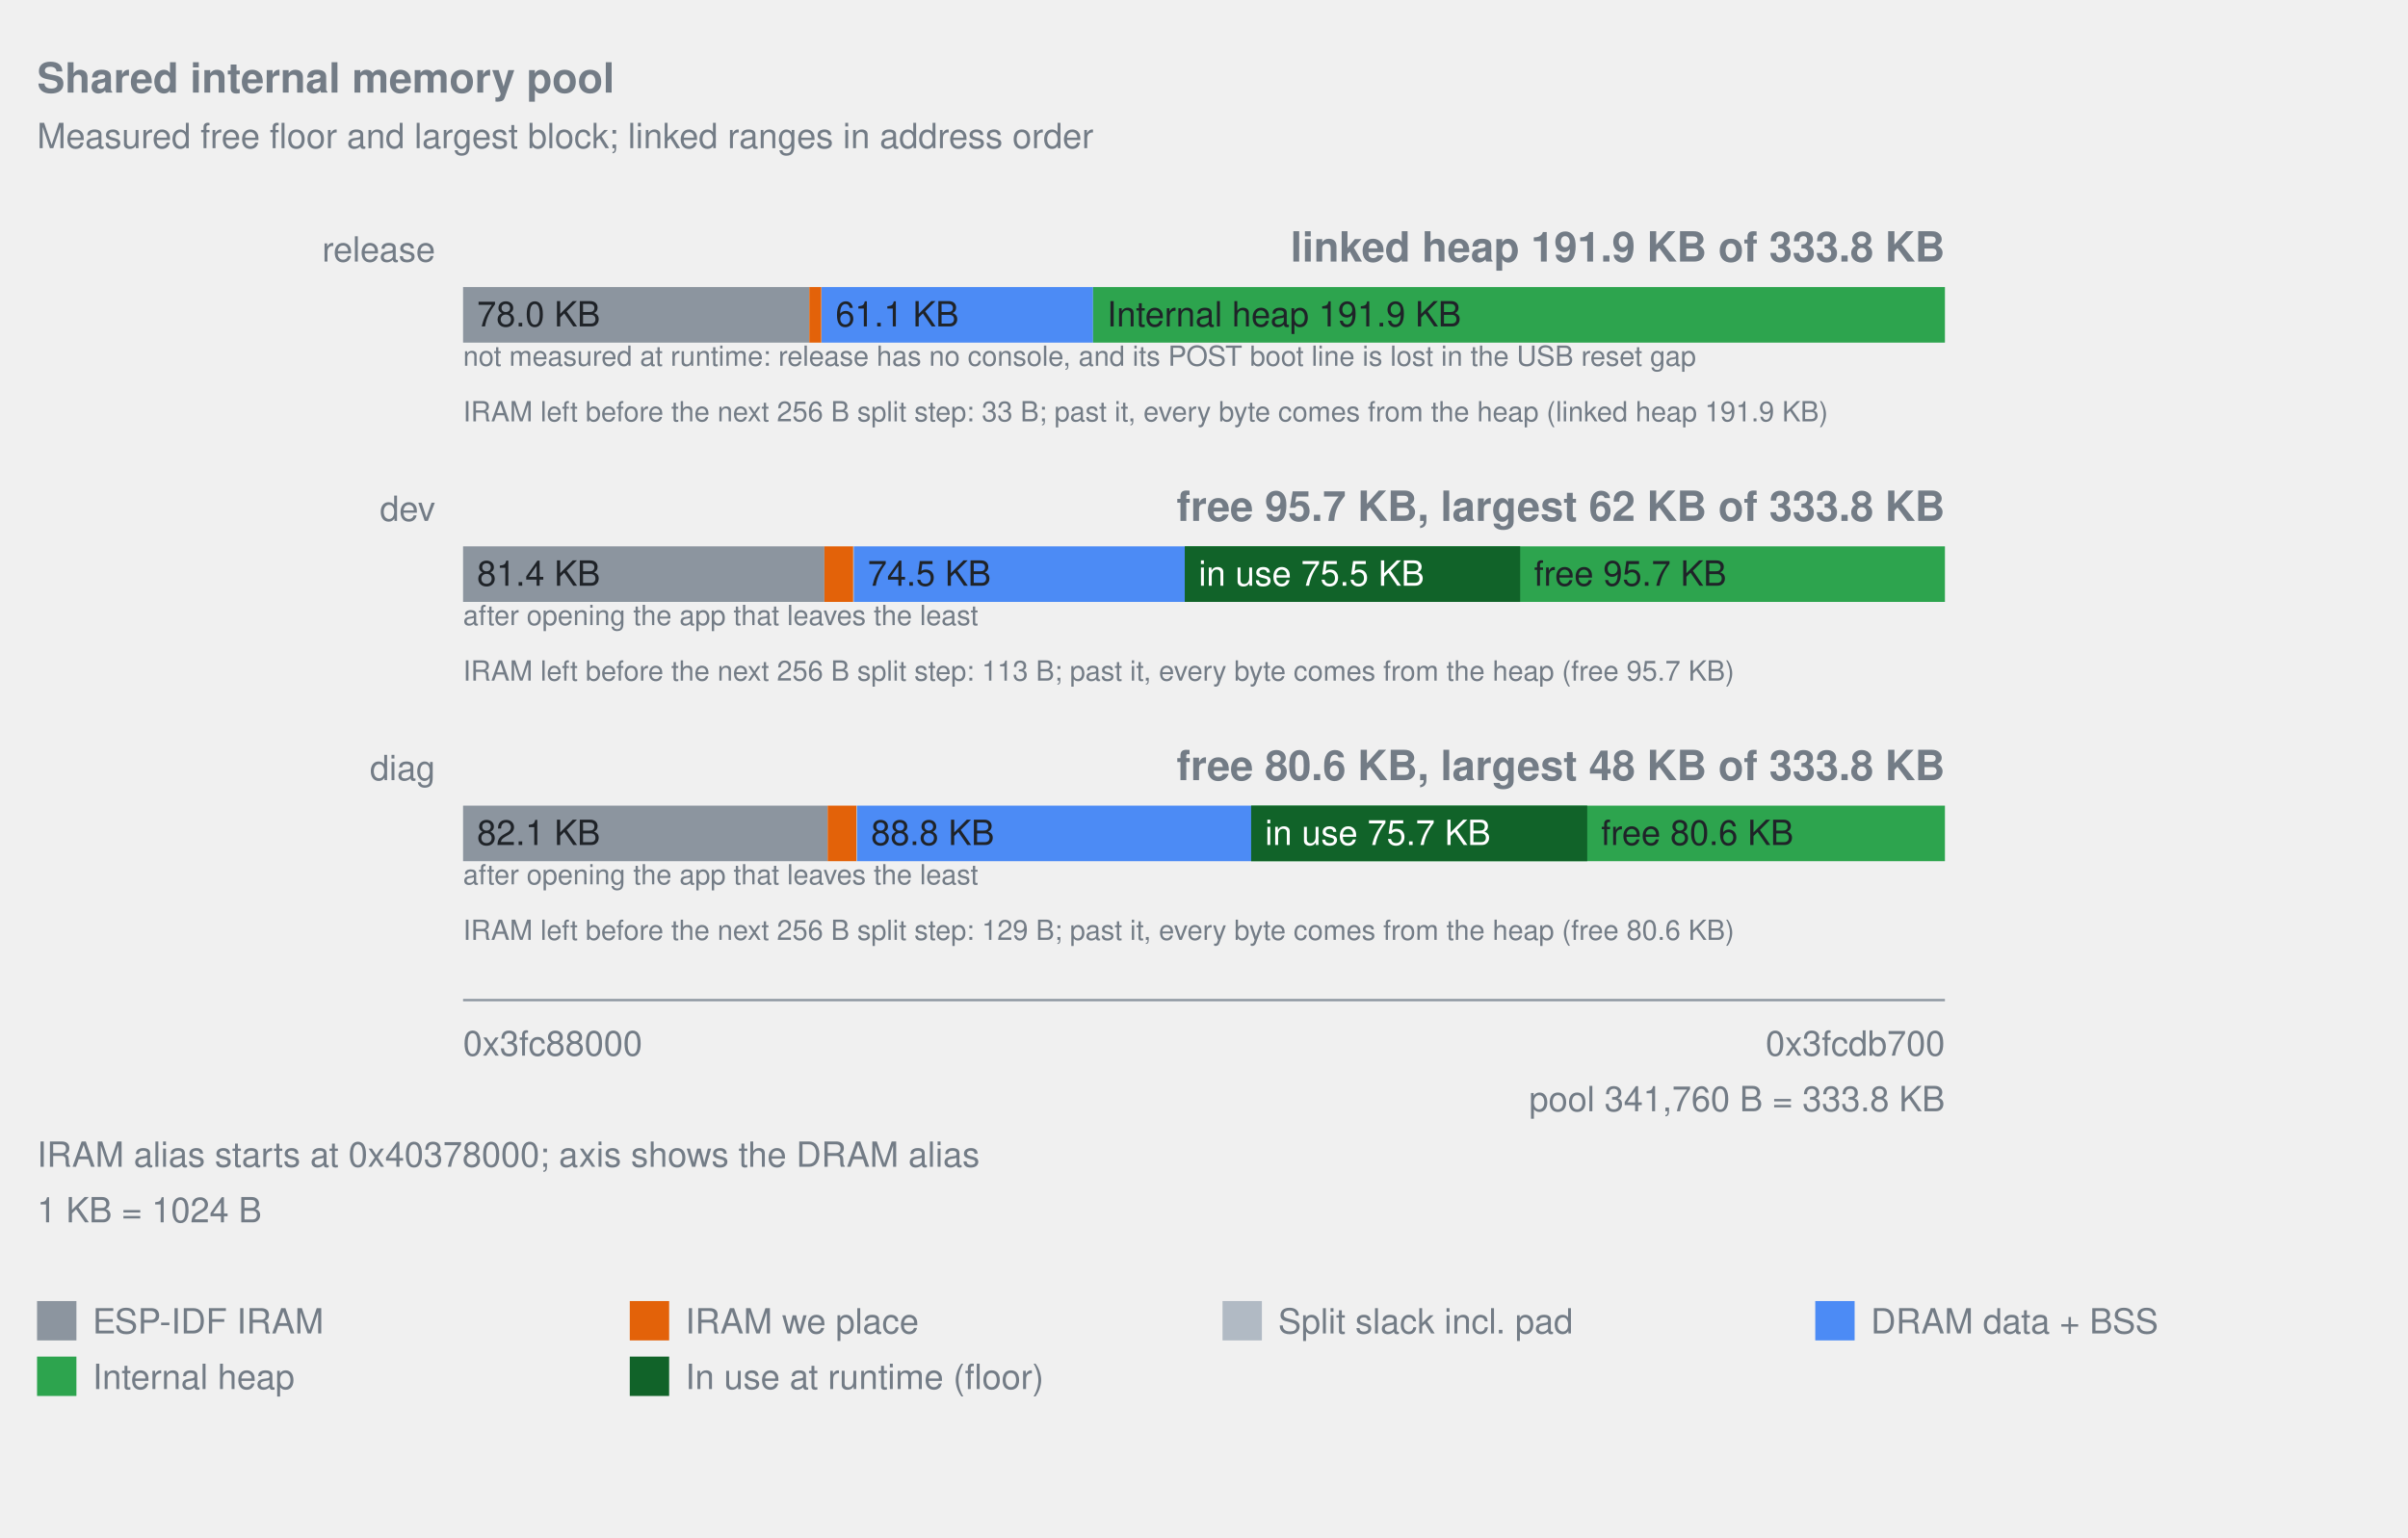
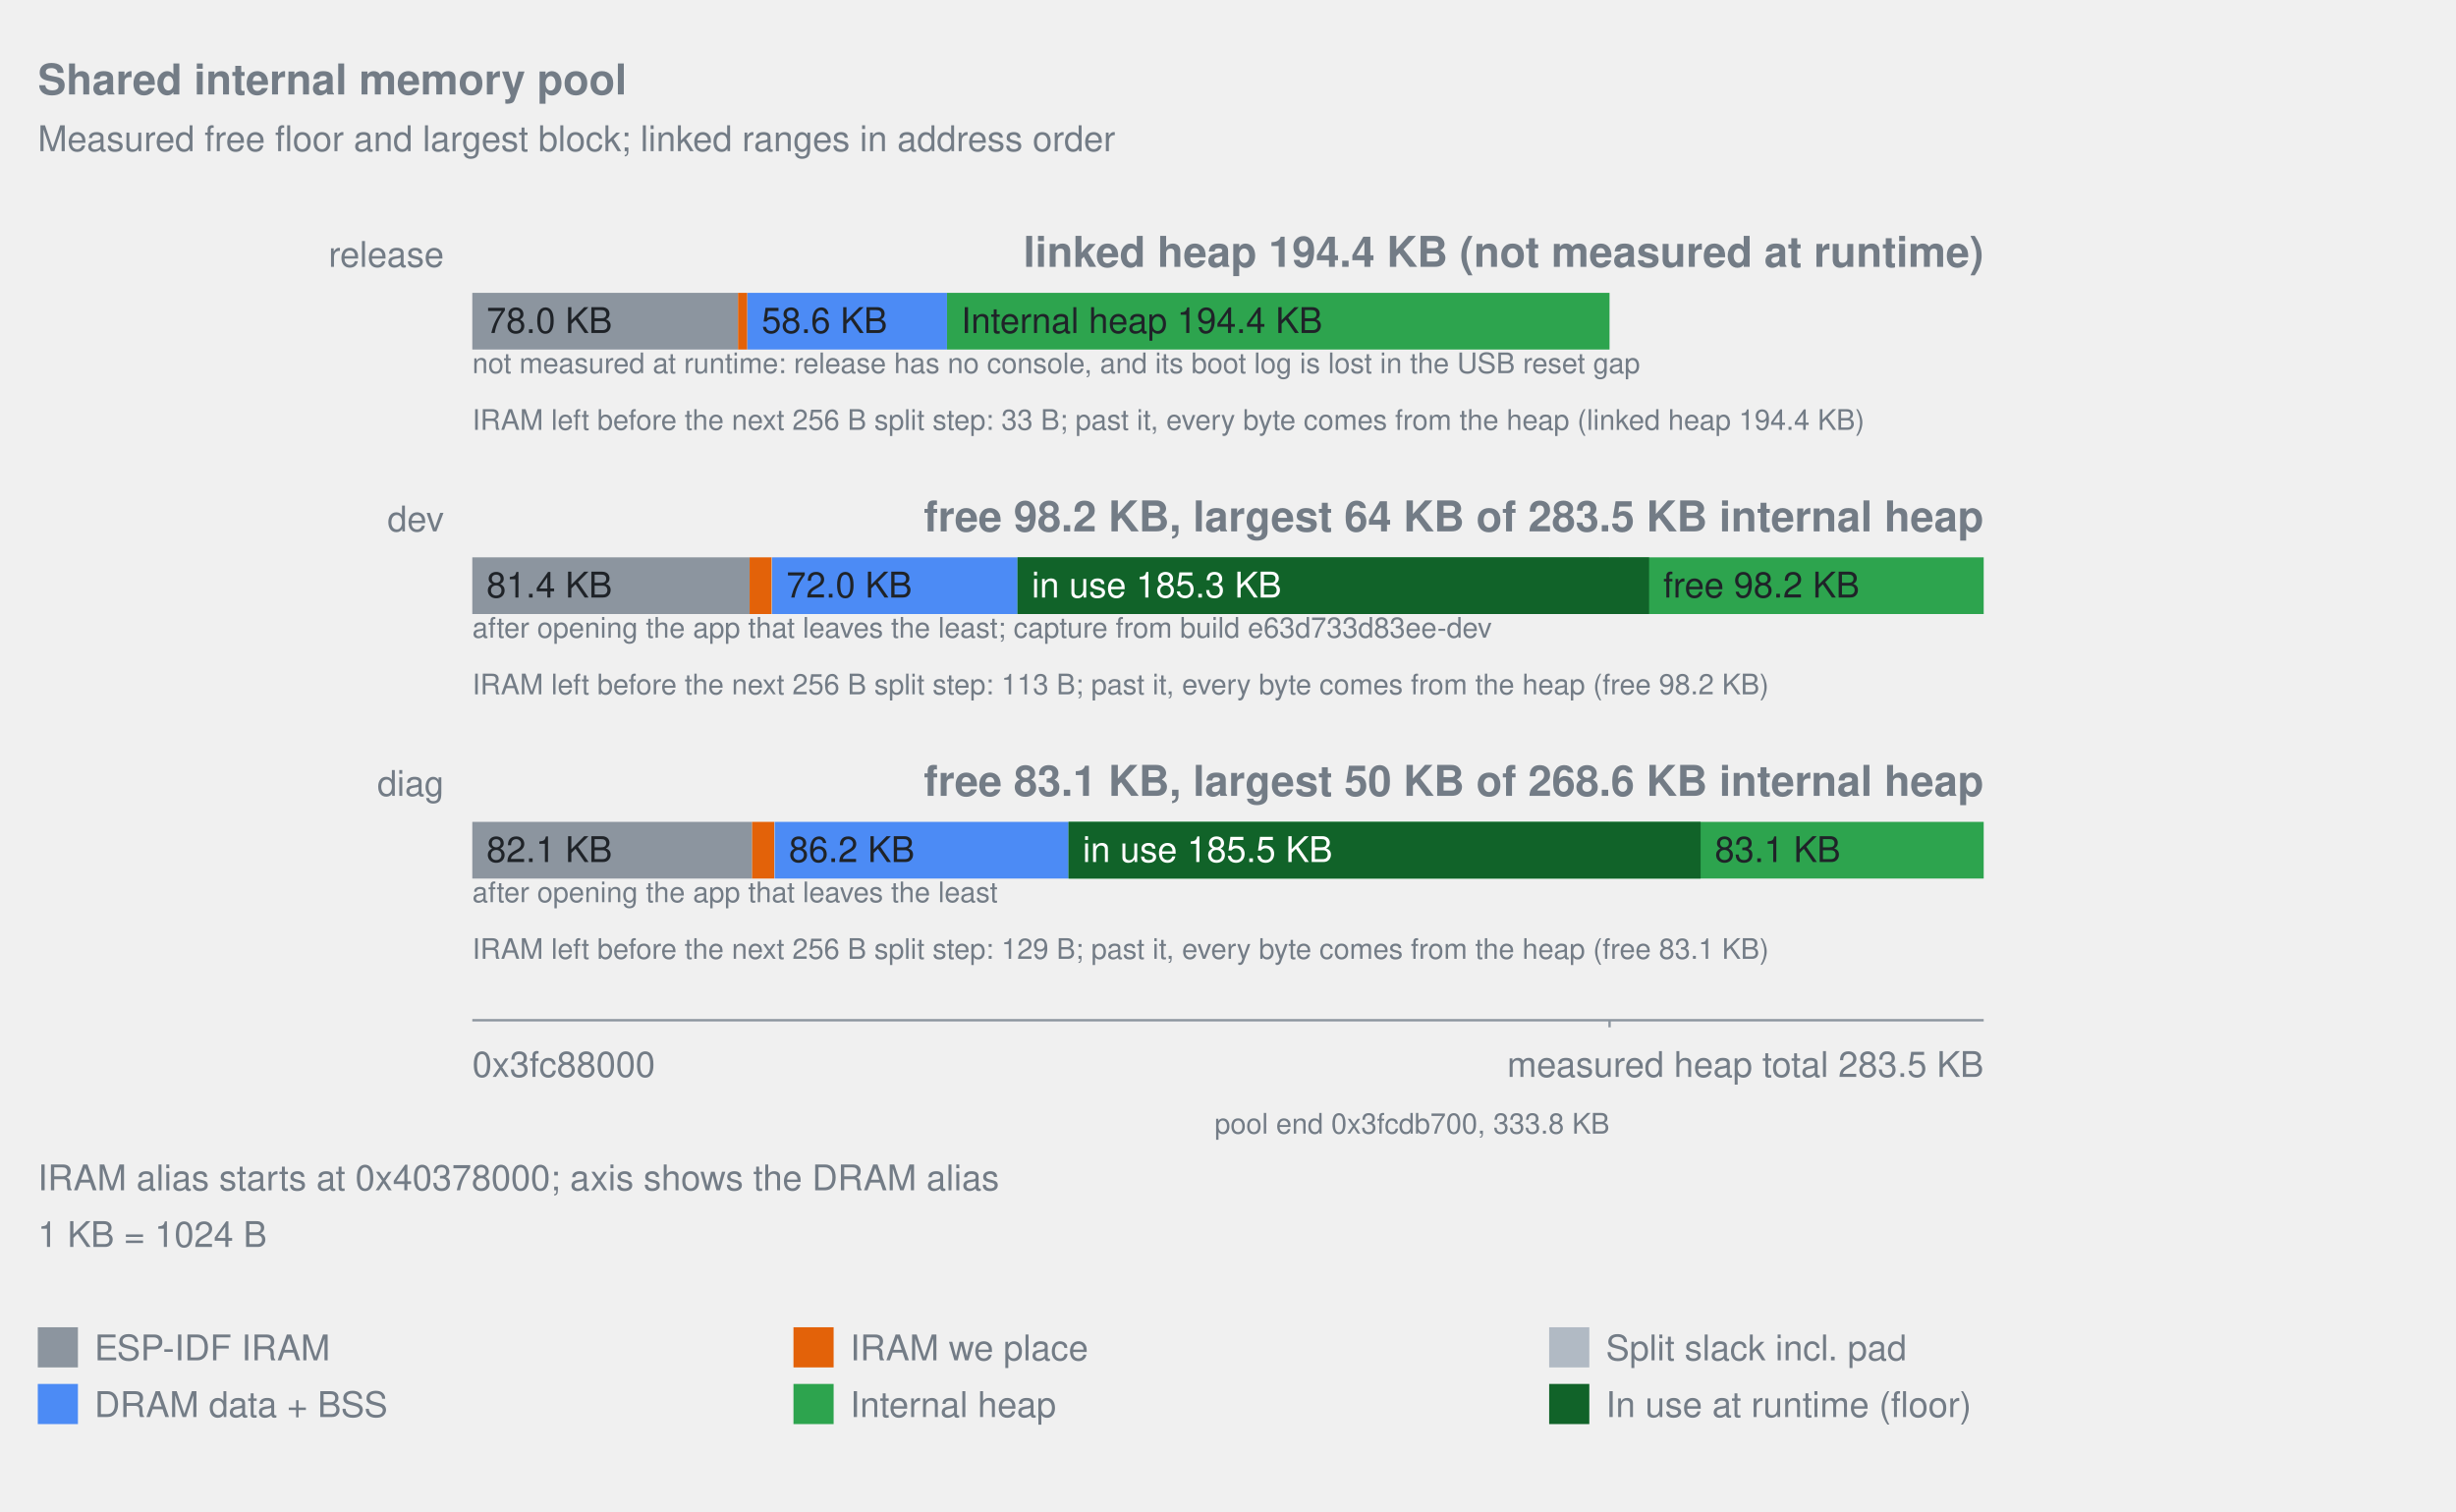
- <svg xmlns="http://www.w3.org/2000/svg" width="1040" viewBox="0 0 1040 664" role="img">
+ <svg xmlns="http://www.w3.org/2000/svg" width="1040" viewBox="0 0 1040 640" role="img">
  <style>text{fill:#737c86;font-family:-apple-system,Segoe UI,Helvetica,Arial,sans-serif;font-size:15px}.title{font-size:18px;font-weight:600}.note{font-size:12px}.inside{fill:#1f2328}.overlay-inside{fill:#ffffff}</style>
  <text x="16" y="40" text-anchor="start" class="title">Shared internal memory pool</text>
  <text x="16" y="64" text-anchor="start">Measured free floor and largest block; linked ranges in address order</text>
  <text x="188" y="113" text-anchor="end">release</text>
-   <text x="840" y="113" text-anchor="end" class="title">linked heap 191.9 KB of 333.8 KB</text>
-   <rect x="200.00" y="124" width="149.53" height="24" fill="#8c959f" data-label="ESP-IDF IRAM" data-bytes="79851" />
+   <text x="840" y="113" text-anchor="end" class="title">linked heap 194.4 KB (not measured at runtime)</text>
+   <rect x="200.00" y="124" width="112.52" height="24" fill="#8c959f" data-label="ESP-IDF IRAM" data-bytes="79851" />
  <text x="206.00" y="141" text-anchor="start" class="inside">78.0 KB</text>
-   <rect x="349.53" y="124" width="5.22" height="24" fill="#e36209" data-label="IRAM we place" data-bytes="2788" />
-   <rect x="354.75" y="124" width="0.09" height="24" fill="#b1bac4" data-label="Split slack incl. pad" data-bytes="49" />
-   <rect x="354.85" y="124" width="117.24" height="24" fill="#4c8bf5" data-label="DRAM data + BSS" data-bytes="62608" />
-   <text x="360.85" y="141" text-anchor="start" class="inside">61.1 KB</text>
-   <rect x="472.09" y="124" width="367.91" height="24" fill="#2da44e" data-label="Internal heap" data-bytes="196464" />
-   <text x="478.09" y="141" text-anchor="start" class="inside">Internal heap 191.9 KB</text>
-   <text x="200" y="158" text-anchor="start" class="note">not measured at runtime: release has no console, and its POST boot line is lost in the USB reset gap</text>
-   <text x="200" y="182" text-anchor="start" class="note">IRAM left before the next 256 B split step: 33 B; past it, every byte comes from the heap (linked heap 191.9 KB)</text>
+   <rect x="312.52" y="124" width="3.93" height="24" fill="#e36209" data-label="IRAM we place" data-bytes="2788" />
+   <rect x="316.45" y="124" width="0.07" height="24" fill="#b1bac4" data-label="Split slack incl. pad" data-bytes="49" />
+   <rect x="316.51" y="124" width="84.50" height="24" fill="#4c8bf5" data-label="DRAM data + BSS" data-bytes="59968" />
+   <text x="322.51" y="141" text-anchor="start" class="inside">58.6 KB</text>
+   <rect x="401.01" y="124" width="280.55" height="24" fill="#2da44e" data-label="Internal heap" data-bytes="199104" />
+   <text x="407.01" y="141" text-anchor="start" class="inside">Internal heap 194.4 KB</text>
+   <text x="200" y="158" text-anchor="start" class="note">not measured at runtime: release has no console, and its boot log is lost in the USB reset gap</text>
+   <text x="200" y="182" text-anchor="start" class="note">IRAM left before the next 256 B split step: 33 B; past it, every byte comes from the heap (linked heap 194.4 KB)</text>
  <text x="188" y="225" text-anchor="end">dev</text>
-   <text x="840" y="225" text-anchor="end" class="title">free 95.7 KB, largest 62 KB of 333.8 KB</text>
-   <rect x="200.00" y="236" width="156.05" height="24" fill="#8c959f" data-label="ESP-IDF IRAM" data-bytes="83332" />
+   <text x="840" y="225" text-anchor="end" class="title">free 98.2 KB, largest 64 KB of 283.5 KB internal heap</text>
+   <rect x="200.00" y="236" width="117.42" height="24" fill="#8c959f" data-label="ESP-IDF IRAM" data-bytes="83332" />
  <text x="206.00" y="253" text-anchor="start" class="inside">81.4 KB</text>
-   <rect x="356.05" y="236" width="12.46" height="24" fill="#e36209" data-label="IRAM we place" data-bytes="6651" />
-   <rect x="368.51" y="236" width="0.24" height="24" fill="#b1bac4" data-label="Split slack incl. pad" data-bytes="129" />
-   <rect x="368.75" y="236" width="142.95" height="24" fill="#4c8bf5" data-label="DRAM data + BSS" data-bytes="76336" />
-   <text x="374.75" y="253" text-anchor="start" class="inside">74.5 KB</text>
-   <rect x="511.70" y="236" width="328.30" height="24" fill="#2da44e" data-label="Internal heap" data-bytes="175312" />
-   <rect x="511.70" y="236" width="144.85" height="24" fill="#116329" data-label="In use at runtime (floor)" data-bytes="77349" />
-   <text x="517.70" y="253" text-anchor="start" class="overlay-inside">in use 75.5 KB</text>
-   <text x="662.55" y="253" text-anchor="start" class="inside">free 95.7 KB</text>
-   <text x="200" y="270" text-anchor="start" class="note">after opening the app that leaves the least</text>
-   <text x="200" y="294" text-anchor="start" class="note">IRAM left before the next 256 B split step: 113 B; past it, every byte comes from the heap (free 95.7 KB)</text>
+   <rect x="317.42" y="236" width="9.37" height="24" fill="#e36209" data-label="IRAM we place" data-bytes="6651" />
+   <rect x="326.79" y="236" width="0.18" height="24" fill="#b1bac4" data-label="Split slack incl. pad" data-bytes="129" />
+   <rect x="326.98" y="236" width="103.91" height="24" fill="#4c8bf5" data-label="DRAM data + BSS" data-bytes="73744" />
+   <text x="332.98" y="253" text-anchor="start" class="inside">72.0 KB</text>
+   <rect x="430.89" y="236" width="250.68" height="24" fill="#2da44e" data-label="Internal heap" data-bytes="177904" />
+   <rect x="681.57" y="236" width="158.43" height="24" fill="#2da44e" data-label="Heap outside the linked pool" data-bytes="112435" />
+   <rect x="430.89" y="236" width="267.42" height="24" fill="#116329" data-label="In use at runtime (floor)" data-bytes="189784" />
+   <text x="436.89" y="253" text-anchor="start" class="overlay-inside">in use 185.3 KB</text>
+   <text x="704.31" y="253" text-anchor="start" class="inside">free 98.2 KB</text>
+   <text x="200" y="270" text-anchor="start" class="note">after opening the app that leaves the least; capture from build e63d733d83ee-dev</text>
+   <text x="200" y="294" text-anchor="start" class="note">IRAM left before the next 256 B split step: 113 B; past it, every byte comes from the heap (free 98.2 KB)</text>
  <text x="188" y="337" text-anchor="end">diag</text>
-   <text x="840" y="337" text-anchor="end" class="title">free 80.6 KB, largest 48 KB of 333.8 KB</text>
-   <rect x="200.00" y="348" width="157.46" height="24" fill="#8c959f" data-label="ESP-IDF IRAM" data-bytes="84084" />
+   <text x="840" y="337" text-anchor="end" class="title">free 83.1 KB, largest 50 KB of 268.6 KB internal heap</text>
+   <rect x="200.00" y="348" width="118.48" height="24" fill="#8c959f" data-label="ESP-IDF IRAM" data-bytes="84084" />
  <text x="206.00" y="365" text-anchor="start" class="inside">82.1 KB</text>
-   <rect x="357.46" y="348" width="12.46" height="24" fill="#e36209" data-label="IRAM we place" data-bytes="6651" />
-   <rect x="369.92" y="348" width="0.27" height="24" fill="#b1bac4" data-label="Split slack incl. pad" data-bytes="145" />
-   <rect x="370.19" y="348" width="170.19" height="24" fill="#4c8bf5" data-label="DRAM data + BSS" data-bytes="90880" />
-   <text x="376.19" y="365" text-anchor="start" class="inside">88.8 KB</text>
-   <rect x="540.37" y="348" width="299.63" height="24" fill="#2da44e" data-label="Internal heap" data-bytes="160000" />
-   <rect x="540.37" y="348" width="145.14" height="24" fill="#116329" data-label="In use at runtime (floor)" data-bytes="77505" />
-   <text x="546.37" y="365" text-anchor="start" class="overlay-inside">in use 75.7 KB</text>
-   <text x="691.51" y="365" text-anchor="start" class="inside">free 80.6 KB</text>
+   <rect x="318.48" y="348" width="9.37" height="24" fill="#e36209" data-label="IRAM we place" data-bytes="6651" />
+   <rect x="327.85" y="348" width="0.20" height="24" fill="#b1bac4" data-label="Split slack incl. pad" data-bytes="145" />
+   <rect x="328.06" y="348" width="124.43" height="24" fill="#4c8bf5" data-label="DRAM data + BSS" data-bytes="88304" />
+   <text x="334.06" y="365" text-anchor="start" class="inside">86.2 KB</text>
+   <rect x="452.49" y="348" width="229.08" height="24" fill="#2da44e" data-label="Internal heap" data-bytes="162576" />
+   <rect x="681.57" y="348" width="158.43" height="24" fill="#2da44e" data-label="Heap outside the linked pool" data-bytes="112435" />
+   <rect x="452.49" y="348" width="267.64" height="24" fill="#116329" data-label="In use at runtime (floor)" data-bytes="189940" />
+   <text x="458.49" y="365" text-anchor="start" class="overlay-inside">in use 185.5 KB</text>
+   <text x="726.13" y="365" text-anchor="start" class="inside">83.1 KB</text>
  <text x="200" y="382" text-anchor="start" class="note">after opening the app that leaves the least</text>
-   <text x="200" y="406" text-anchor="start" class="note">IRAM left before the next 256 B split step: 129 B; past it, every byte comes from the heap (free 80.6 KB)</text>
+   <text x="200" y="406" text-anchor="start" class="note">IRAM left before the next 256 B split step: 129 B; past it, every byte comes from the heap (free 83.1 KB)</text>
  <line x1="200" y1="432" x2="840" y2="432" stroke="#8c959f" />
+   <line x1="681.57" y1="432" x2="681.57" y2="435" stroke="#8c959f" />
+   <text x="681.57" y="480" text-anchor="end" class="note">pool end 0x3fcdb700, 333.8 KB</text>
  <text x="200" y="456" text-anchor="start">0x3fc88000</text>
-   <text x="840" y="456" text-anchor="end">0x3fcdb700</text>
-   <text x="840" y="480" text-anchor="end">pool 341,760 B = 333.8 KB</text>
+   <text x="840" y="456" text-anchor="end">measured heap total 283.5 KB</text>
  <text x="16" y="504" text-anchor="start">IRAM alias starts at 0x40378000; axis shows the DRAM alias</text>
  <text x="16" y="528" text-anchor="start">1 KB = 1024 B</text>
  <rect x="16" y="562" width="17" height="17" fill="#8c959f" />
  <text x="40" y="576" text-anchor="start">ESP-IDF IRAM</text>
-   <rect x="272" y="562" width="17" height="17" fill="#e36209" />
-   <text x="296" y="576" text-anchor="start">IRAM we place</text>
-   <rect x="528" y="562" width="17" height="17" fill="#b1bac4" />
-   <text x="552" y="576" text-anchor="start">Split slack incl. pad</text>
-   <rect x="784" y="562" width="17" height="17" fill="#4c8bf5" />
-   <text x="808" y="576" text-anchor="start">DRAM data + BSS</text>
-   <rect x="16" y="586" width="17" height="17" fill="#2da44e" />
-   <text x="40" y="600" text-anchor="start">Internal heap</text>
-   <rect x="272" y="586" width="17" height="17" fill="#116329" />
-   <text x="296" y="600" text-anchor="start">In use at runtime (floor)</text>
+   <rect x="336" y="562" width="17" height="17" fill="#e36209" />
+   <text x="360" y="576" text-anchor="start">IRAM we place</text>
+   <rect x="656" y="562" width="17" height="17" fill="#b1bac4" />
+   <text x="680" y="576" text-anchor="start">Split slack incl. pad</text>
+   <rect x="16" y="586" width="17" height="17" fill="#4c8bf5" />
+   <text x="40" y="600" text-anchor="start">DRAM data + BSS</text>
+   <rect x="336" y="586" width="17" height="17" fill="#2da44e" />
+   <text x="360" y="600" text-anchor="start">Internal heap</text>
+   <rect x="656" y="586" width="17" height="17" fill="#116329" />
+   <text x="680" y="600" text-anchor="start">In use at runtime (floor)</text>
</svg>
